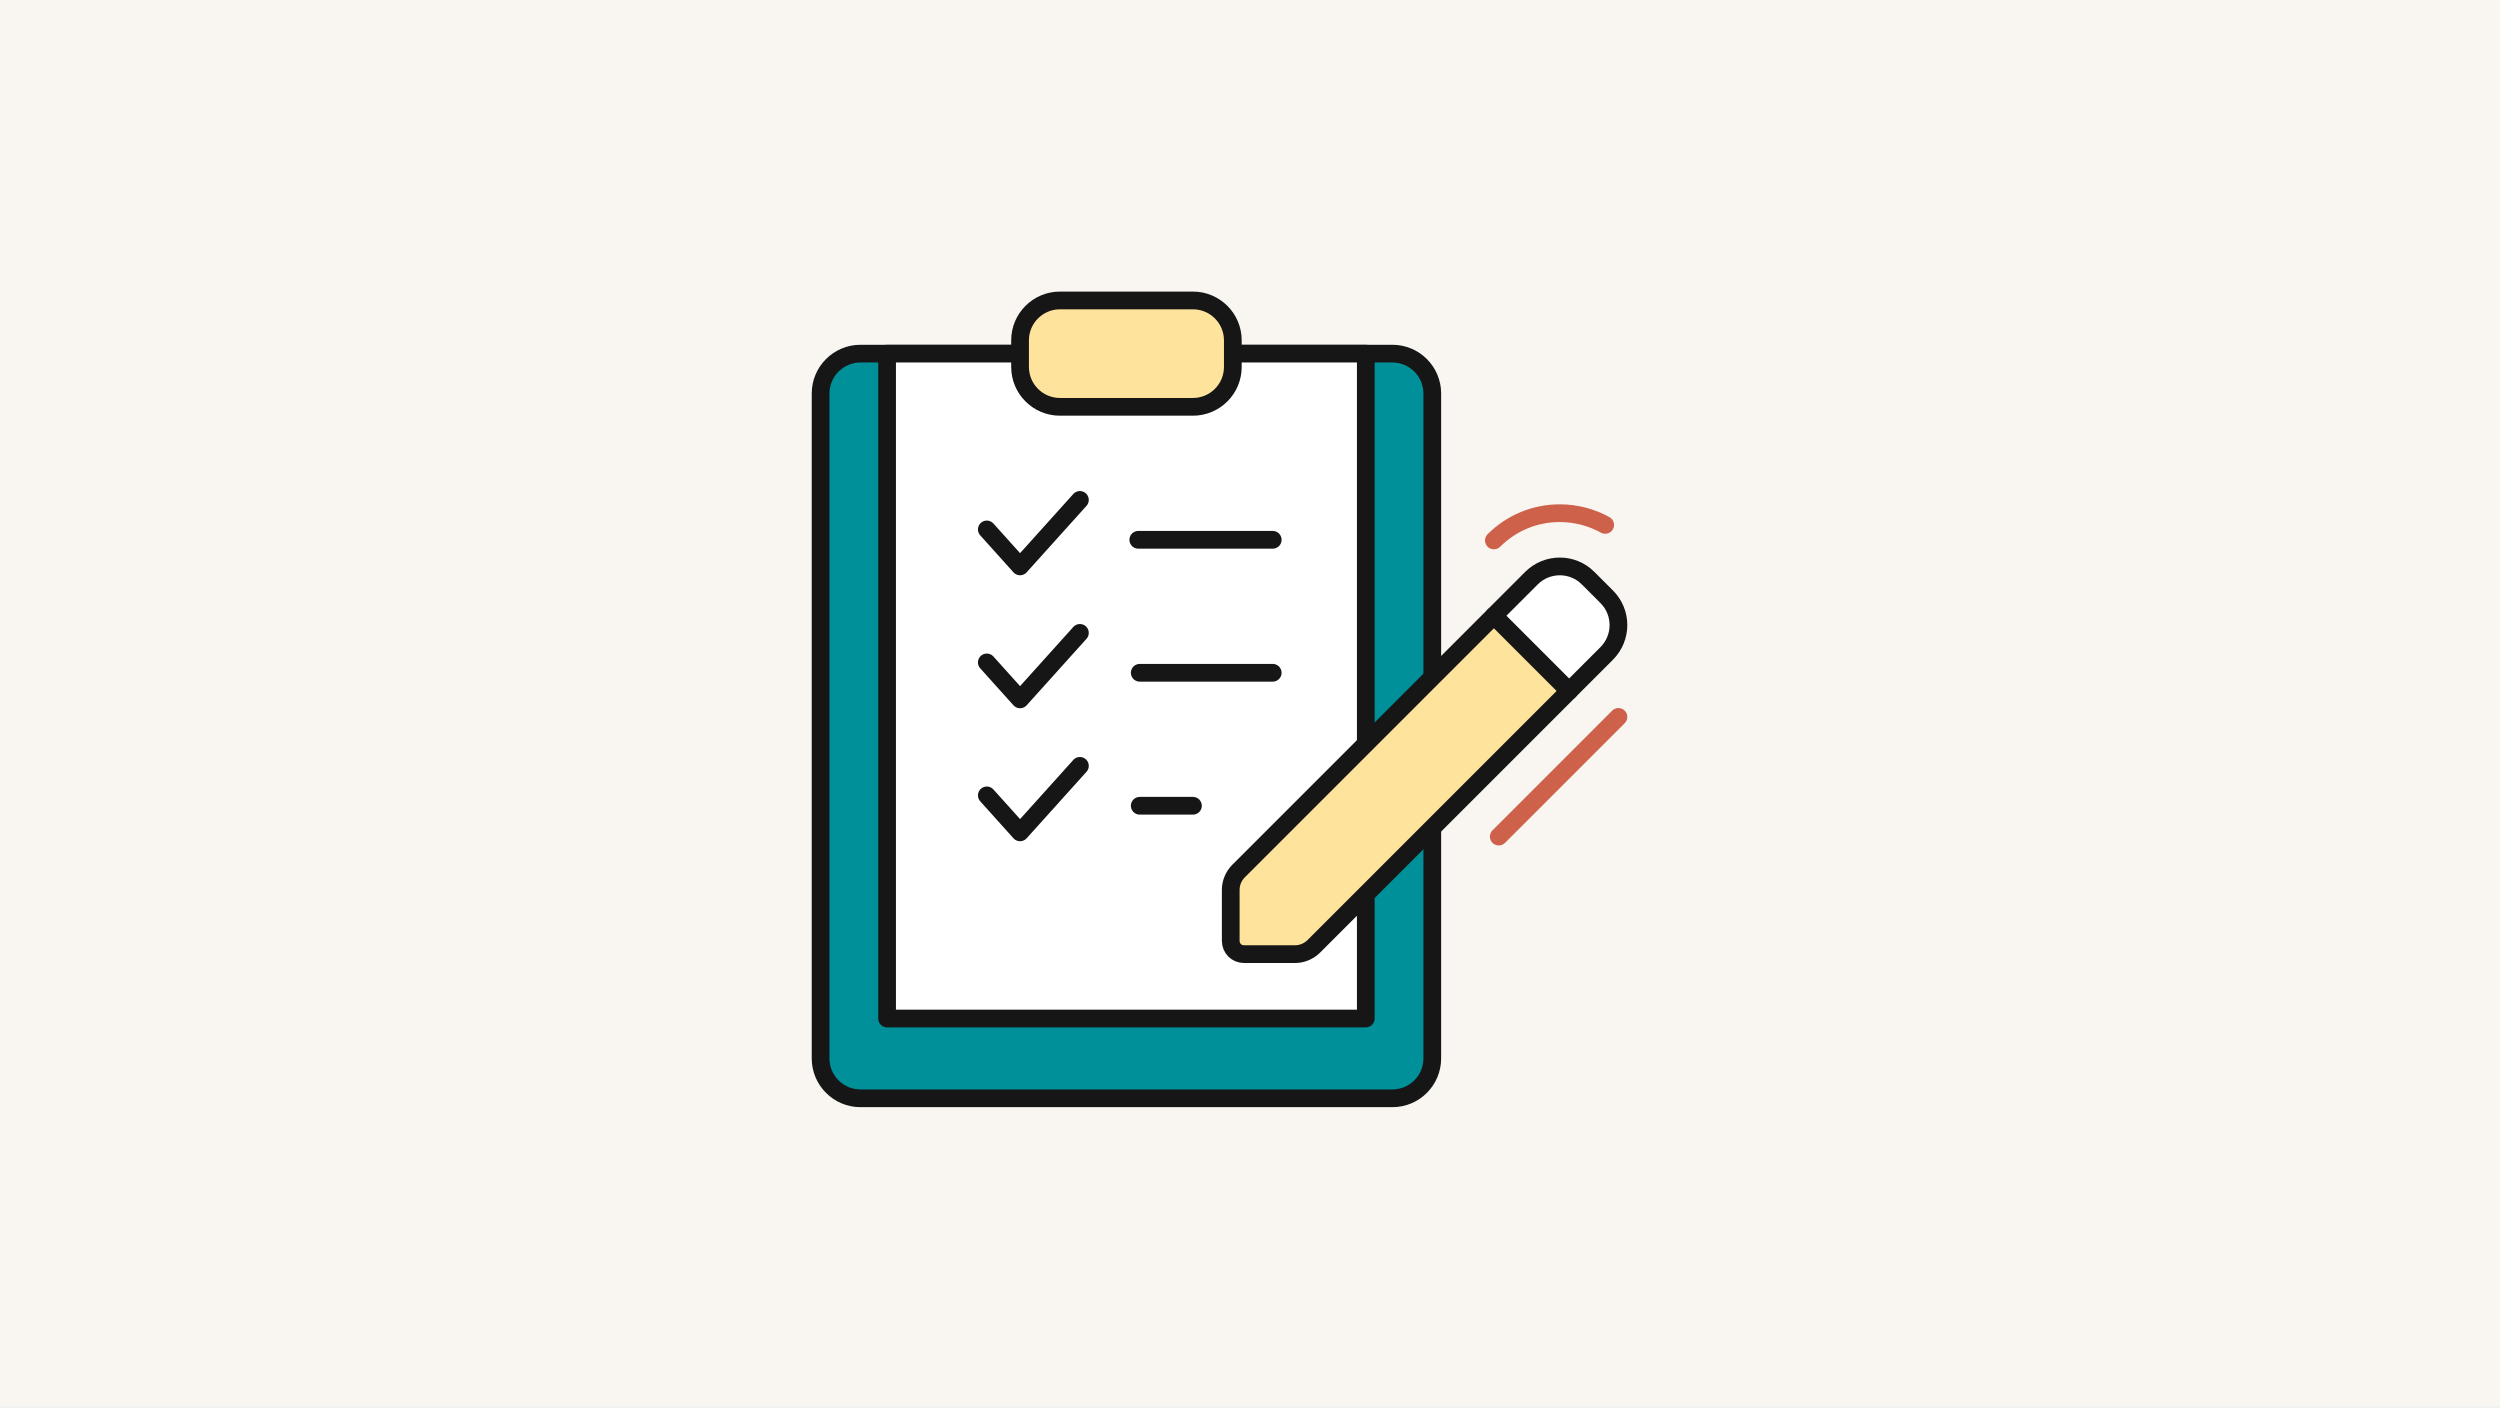
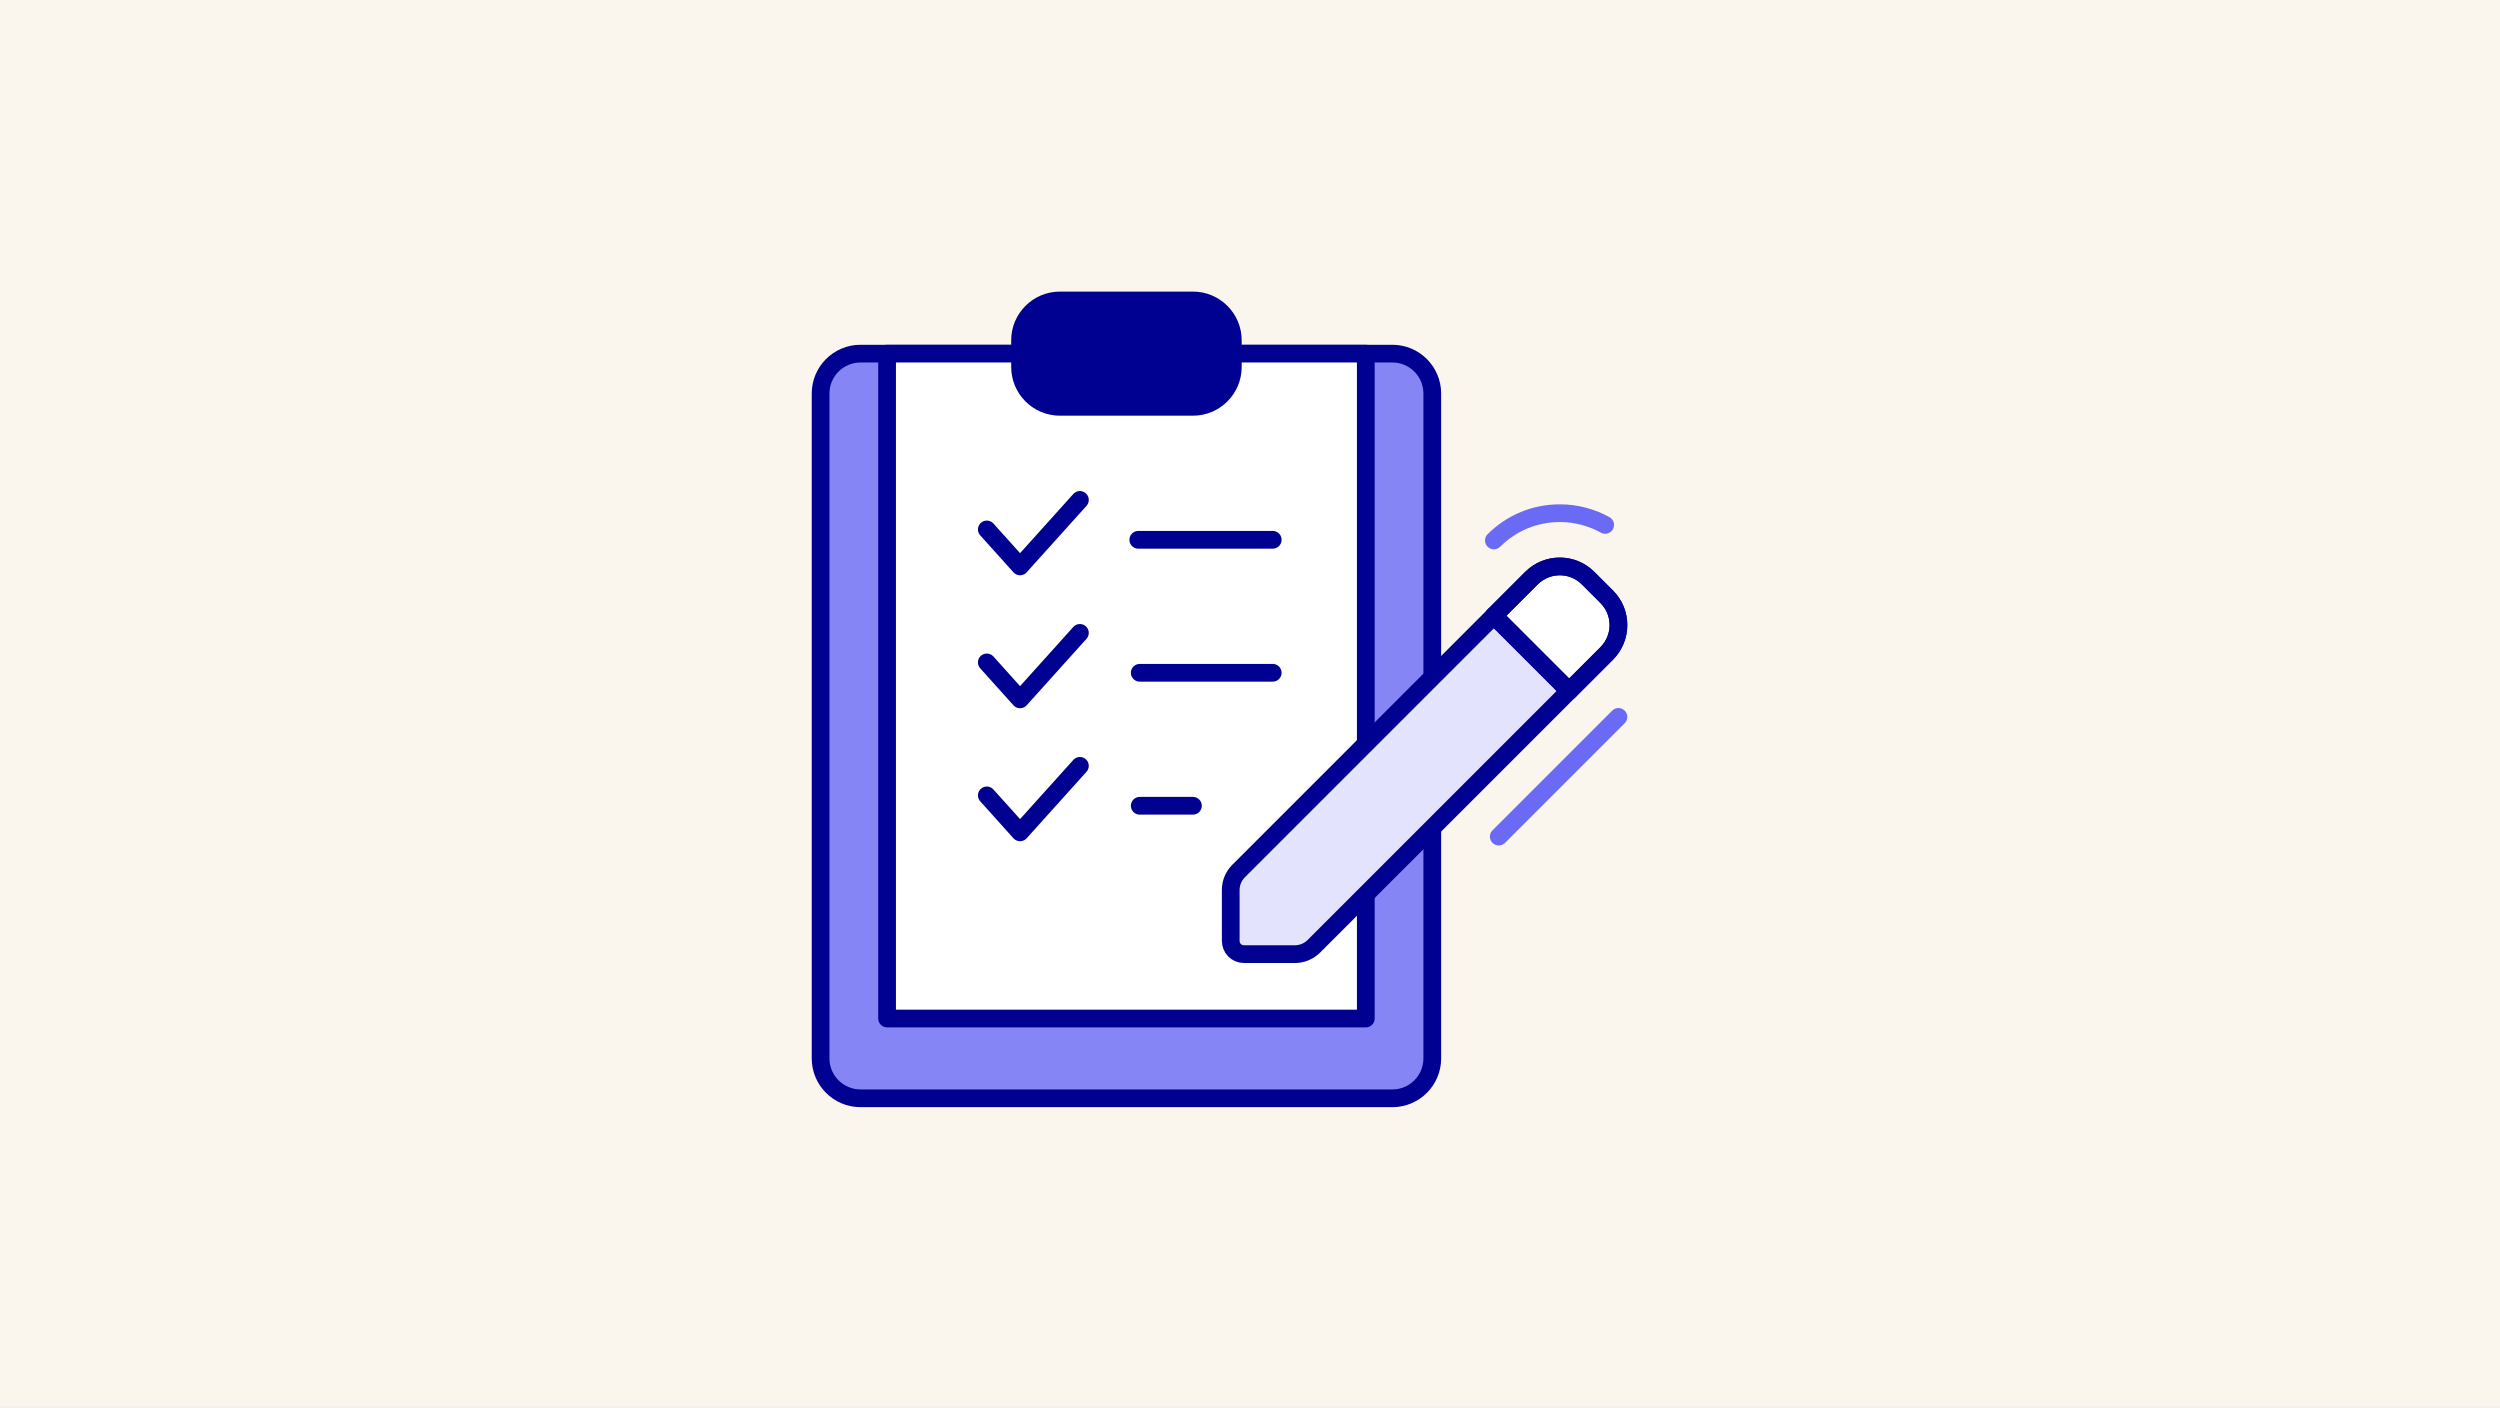
<svg xmlns="http://www.w3.org/2000/svg" width="588" height="331" viewBox="0 0 588 331" fill="none">
-   <rect width="588" height="330.75" fill="#F9F6F2" />
-   <path d="M327.491 83.174H202.387C197.205 83.174 193.004 87.375 193.004 92.557V248.936C193.004 254.118 197.205 258.319 202.387 258.319H327.491C332.673 258.319 336.873 254.118 336.873 248.936V92.557C336.873 87.375 332.673 83.174 327.491 83.174Z" fill="#009099" />
-   <path d="M327.491 83.174H202.387C197.205 83.174 193.004 87.375 193.004 92.557V248.936C193.004 254.118 197.205 258.319 202.387 258.319H327.491C332.673 258.319 336.873 254.118 336.873 248.936V92.557C336.873 87.375 332.673 83.174 327.491 83.174Z" stroke="#161616" stroke-width="4.17" stroke-linecap="round" stroke-linejoin="round" />
-   <path d="M321.235 83.174H208.642V239.554H321.235V83.174Z" fill="white" stroke="#161616" stroke-width="4.17" stroke-linecap="round" stroke-linejoin="round" />
-   <path d="M267.725 126.961H299.345" stroke="#161616" stroke-width="4.17" stroke-linecap="round" stroke-linejoin="round" />
-   <path d="M268.067 158.238H299.343" stroke="#161616" stroke-width="4.17" stroke-linecap="round" stroke-linejoin="round" />
-   <path d="M268.067 189.514H280.577" stroke="#161616" stroke-width="4.17" stroke-linecap="round" stroke-linejoin="round" />
-   <path d="M232.099 124.523L239.918 133.218L253.993 117.58" stroke="#161616" stroke-width="4.17" stroke-linecap="round" stroke-linejoin="round" />
-   <path d="M232.099 155.799L239.918 164.493L253.993 148.855" stroke="#161616" stroke-width="4.17" stroke-linecap="round" stroke-linejoin="round" />
-   <path d="M232.099 187.074L239.918 195.769L253.993 180.131" stroke="#161616" stroke-width="4.17" stroke-linecap="round" stroke-linejoin="round" />
-   <path d="M280.577 70.666H249.301C244.119 70.666 239.918 74.867 239.918 80.049V86.304C239.918 91.486 244.119 95.687 249.301 95.687H280.577C285.759 95.687 289.96 91.486 289.96 86.304V80.049C289.96 74.867 285.759 70.666 280.577 70.666Z" fill="#FDE39C" />
-   <path d="M280.577 70.666H249.301C244.119 70.666 239.918 74.867 239.918 80.049V86.304C239.918 91.486 244.119 95.687 249.301 95.687H280.577C285.759 95.687 289.96 91.486 289.96 86.304V80.049C289.96 74.867 285.759 70.666 280.577 70.666Z" stroke="#161616" stroke-width="4.17" stroke-linecap="round" stroke-linejoin="round" />
-   <path d="M304.575 224.415H292.596C290.876 224.415 289.469 223.008 289.469 221.288V209.309C289.469 207.652 290.125 206.057 291.314 204.899L360.246 135.967C363.905 132.308 369.848 132.308 373.507 135.967L377.917 140.377C381.576 144.036 381.576 149.979 377.917 153.638L308.985 222.57C307.796 223.759 306.233 224.415 304.575 224.415Z" fill="#FDE39C" />
-   <path d="M369.066 162.519L308.985 222.6C307.796 223.757 306.233 224.414 304.575 224.414H292.596C290.845 224.414 289.469 223.038 289.469 221.286V209.307C289.469 207.65 290.125 206.086 291.283 204.897L351.364 144.816" stroke="#161616" stroke-width="4.17" stroke-linecap="round" stroke-linejoin="round" />
-   <path d="M377.914 153.669L369.063 162.52L351.361 144.818L360.212 135.967C363.902 132.308 369.845 132.308 373.504 135.967L377.914 140.377C381.573 144.036 381.573 149.979 377.914 153.669Z" fill="white" stroke="#161616" stroke-width="4.17" stroke-linecap="round" stroke-linejoin="round" />
-   <path d="M380.658 168.619L352.51 196.767" stroke="#CE614A" stroke-width="4.17" stroke-linecap="round" stroke-linejoin="round" />
-   <path d="M351.362 127.115C355.553 122.955 361.026 120.703 366.874 120.703C370.659 120.703 374.318 121.673 377.54 123.455" stroke="#CE614A" stroke-width="4.17" stroke-linecap="round" stroke-linejoin="round" />
+   <rect width="588" height="330.75" fill="#FBF6ED" />
+   <path d="M327.49 83.174H202.387C197.205 83.174 193.004 87.375 193.004 92.557V248.936C193.004 254.118 197.205 258.319 202.387 258.319H327.49C332.672 258.319 336.873 254.118 336.873 248.936V92.557C336.873 87.375 332.672 83.174 327.49 83.174Z" fill="#8585F6" />
+   <path d="M327.49 83.174H202.387C197.205 83.174 193.004 87.375 193.004 92.557V248.936C193.004 254.118 197.205 258.319 202.387 258.319H327.49C332.672 258.319 336.873 254.118 336.873 248.936V92.557C336.873 87.375 332.672 83.174 327.49 83.174Z" stroke="#000091" stroke-width="4.17" stroke-linecap="round" stroke-linejoin="round" />
+   <path d="M321.235 83.174H208.642V239.554H321.235V83.174Z" fill="white" stroke="#000091" stroke-width="4.17" stroke-linecap="round" stroke-linejoin="round" />
+   <path d="M267.725 126.961H299.345" stroke="#000091" stroke-width="4.17" stroke-linecap="round" stroke-linejoin="round" />
+   <path d="M268.067 158.238H299.343" stroke="#000091" stroke-width="4.17" stroke-linecap="round" stroke-linejoin="round" />
+   <path d="M268.067 189.514H280.577" stroke="#000091" stroke-width="4.17" stroke-linecap="round" stroke-linejoin="round" />
+   <path d="M232.099 124.523L239.918 133.218L253.993 117.58" stroke="#000091" stroke-width="4.17" stroke-linecap="round" stroke-linejoin="round" />
+   <path d="M232.099 155.799L239.918 164.493L253.993 148.855" stroke="#000091" stroke-width="4.17" stroke-linecap="round" stroke-linejoin="round" />
+   <path d="M232.099 187.074L239.918 195.769L253.993 180.131" stroke="#000091" stroke-width="4.17" stroke-linecap="round" stroke-linejoin="round" />
+   <path d="M280.577 70.666H249.301C244.119 70.666 239.918 74.867 239.918 80.049V86.304C239.918 91.486 244.119 95.687 249.301 95.687H280.577C285.759 95.687 289.96 91.486 289.96 86.304V80.049C289.96 74.867 285.759 70.666 280.577 70.666Z" fill="#000091" />
+   <path d="M280.577 70.666H249.301C244.119 70.666 239.918 74.867 239.918 80.049V86.304C239.918 91.486 244.119 95.687 249.301 95.687H280.577C285.759 95.687 289.96 91.486 289.96 86.304V80.049C289.96 74.867 285.759 70.666 280.577 70.666Z" stroke="#000091" stroke-width="4.17" stroke-linecap="round" stroke-linejoin="round" />
+   <path d="M304.575 224.415H292.596C290.876 224.415 289.469 223.008 289.469 221.288V209.309C289.469 207.652 290.125 206.057 291.314 204.899L360.246 135.967C363.905 132.308 369.848 132.308 373.507 135.967L377.917 140.377C381.576 144.036 381.576 149.979 377.917 153.638L308.985 222.57C307.796 223.759 306.233 224.415 304.575 224.415Z" fill="white" />
+   <path d="M369.066 162.519L308.985 222.6C307.797 223.757 306.233 224.414 304.575 224.414H292.596C290.845 224.414 289.469 223.038 289.469 221.286V209.307C289.469 207.65 290.126 206.086 291.283 204.897L351.364 144.816" fill="#E3E3FD" />
+   <path d="M369.066 162.519L308.985 222.6C307.797 223.757 306.233 224.414 304.575 224.414H292.596C290.845 224.414 289.469 223.038 289.469 221.286V209.307C289.469 207.65 290.126 206.086 291.283 204.897L351.364 144.816" stroke="#000091" stroke-width="4.17" stroke-linecap="round" stroke-linejoin="round" />
+   <path d="M377.914 153.669L369.063 162.52L351.361 144.818L360.212 135.967C363.902 132.308 369.845 132.308 373.504 135.967L377.914 140.377C381.573 144.036 381.573 149.979 377.914 153.669Z" fill="white" stroke="#000091" stroke-width="4.17" stroke-linecap="round" stroke-linejoin="round" />
+   <path d="M377.914 153.669L369.063 162.52L351.361 144.818L360.212 135.967C363.902 132.308 369.845 132.308 373.504 135.967L377.914 140.377C381.573 144.036 381.573 149.979 377.914 153.669Z" stroke="#000091" stroke-width="4.17" stroke-linecap="round" stroke-linejoin="round" />
+   <path d="M380.658 168.619L352.51 196.767" stroke="#6A6AF4" stroke-width="4.17" stroke-linecap="round" stroke-linejoin="round" />
+   <path d="M351.362 127.115C355.553 122.955 361.026 120.703 366.874 120.703C370.659 120.703 374.318 121.673 377.54 123.455" stroke="#6A6AF4" stroke-width="4.17" stroke-linecap="round" stroke-linejoin="round" />
</svg>
